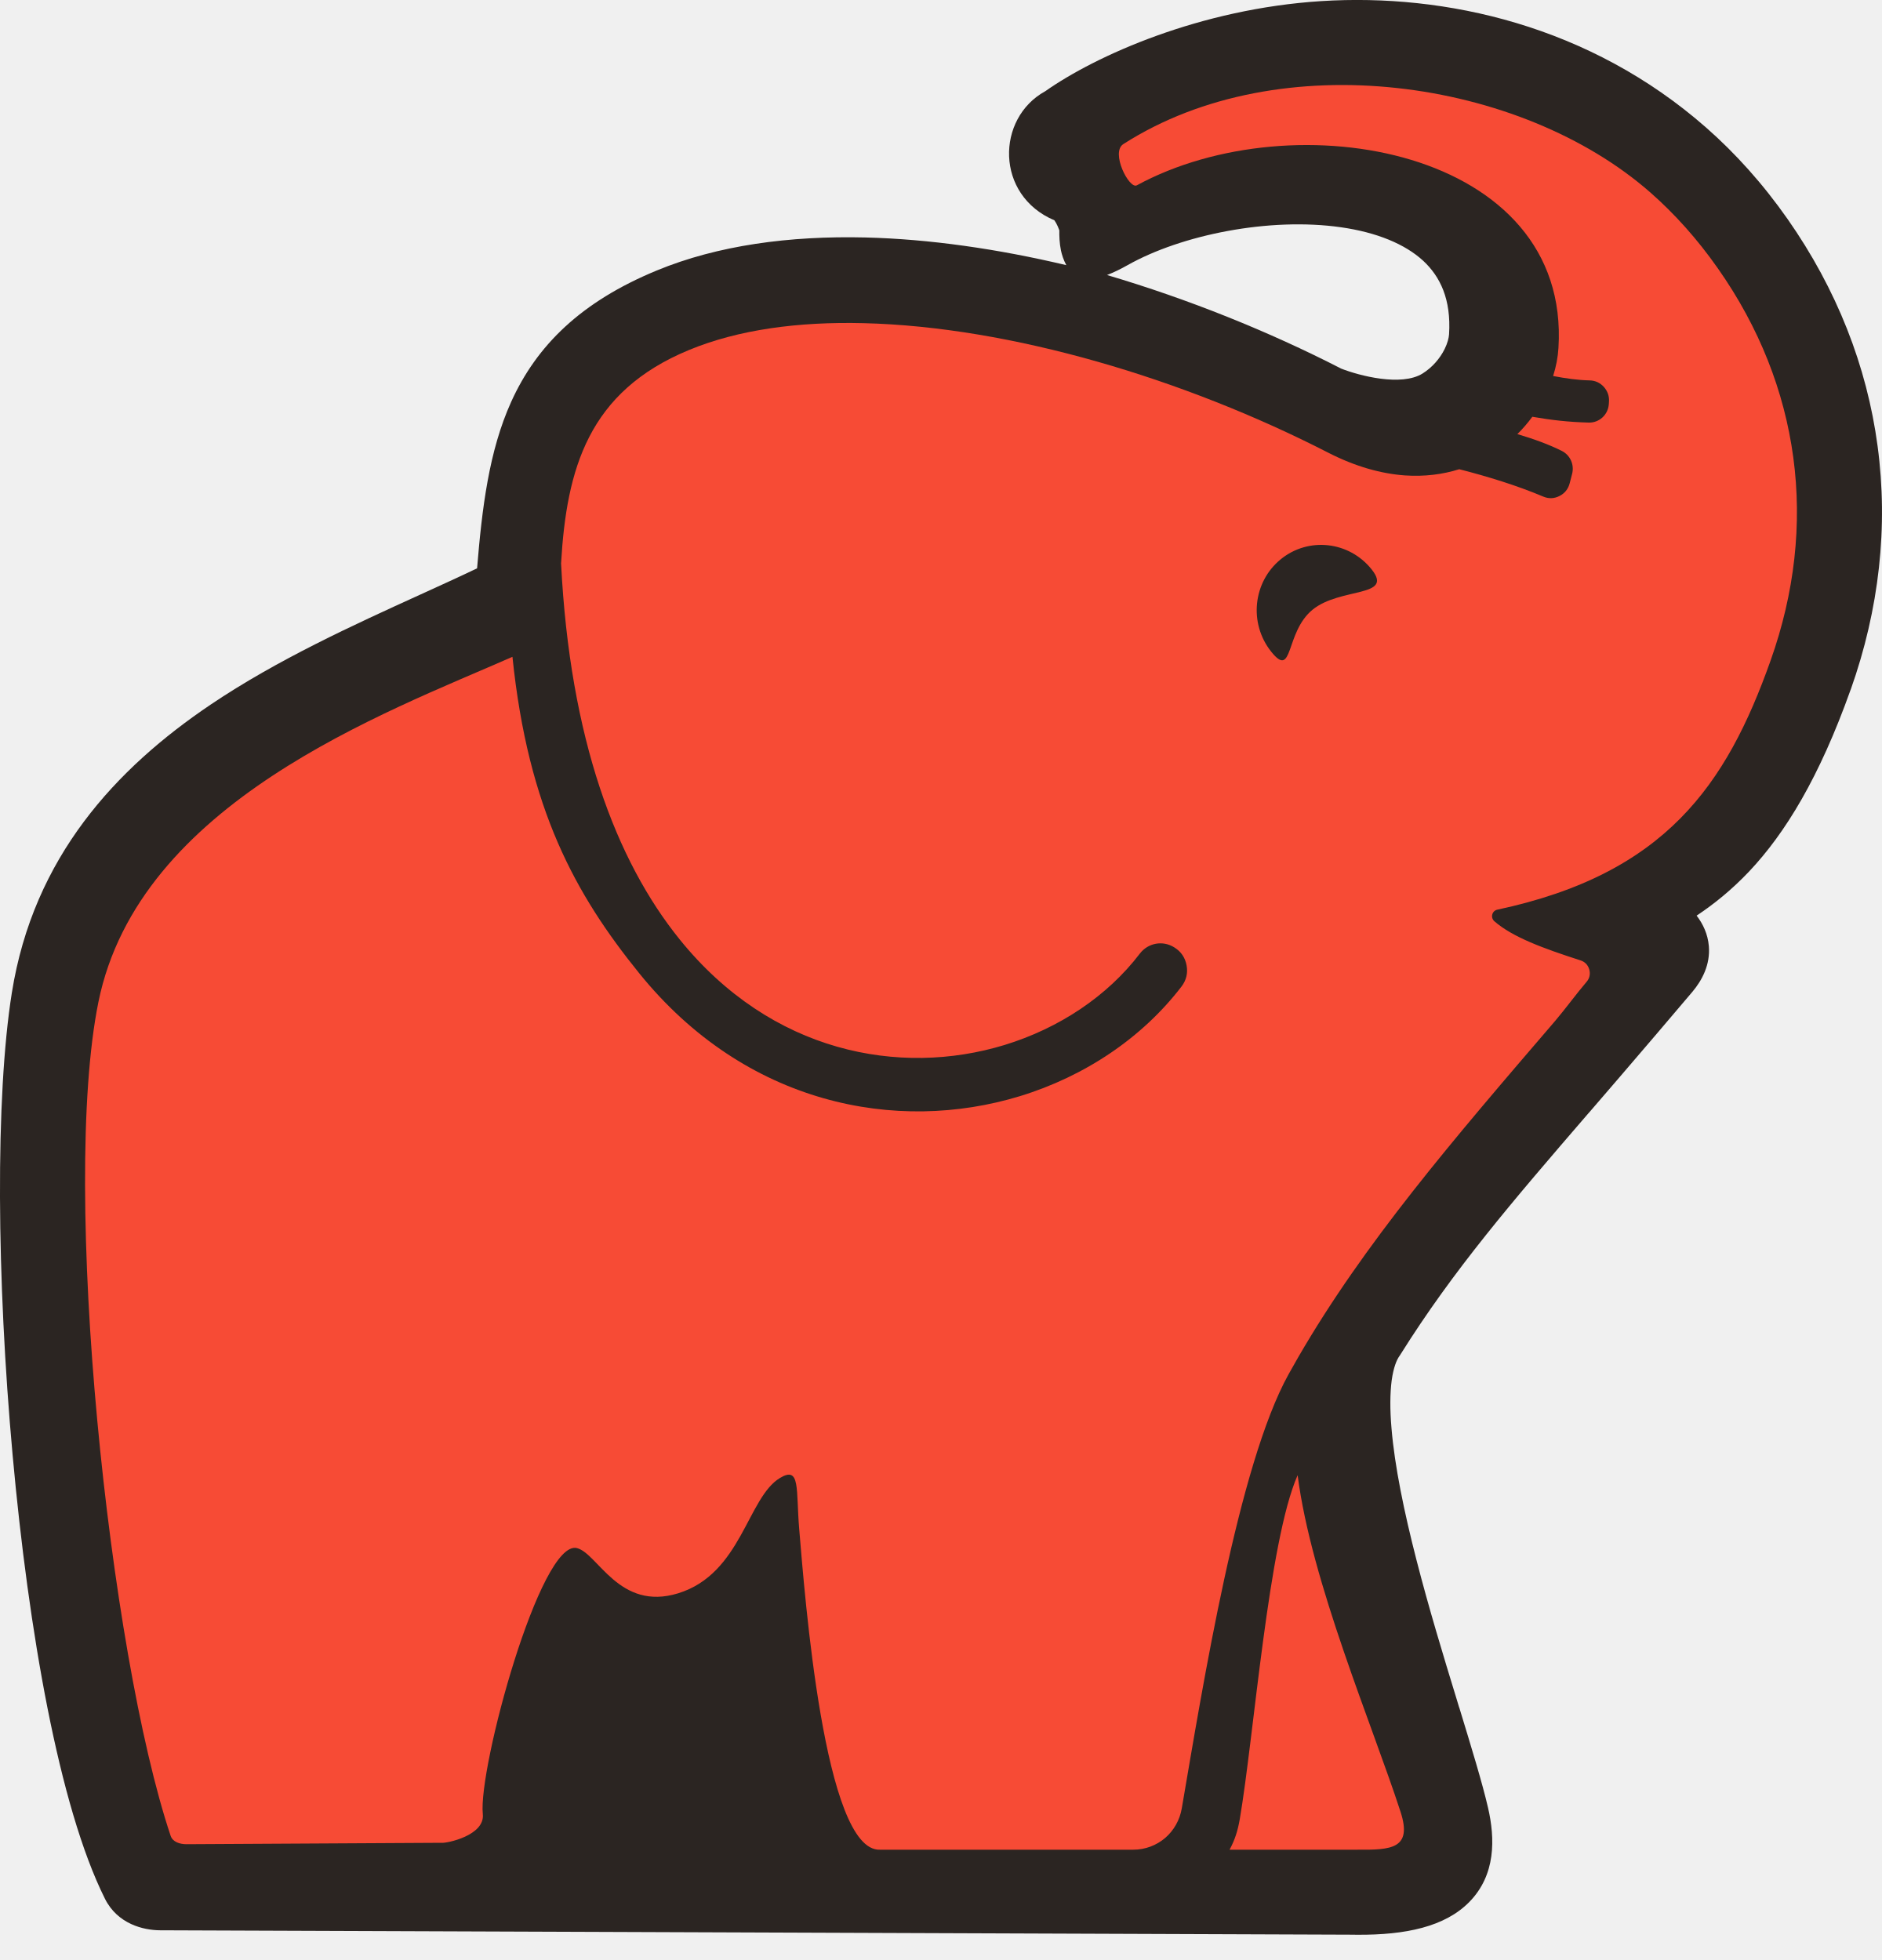
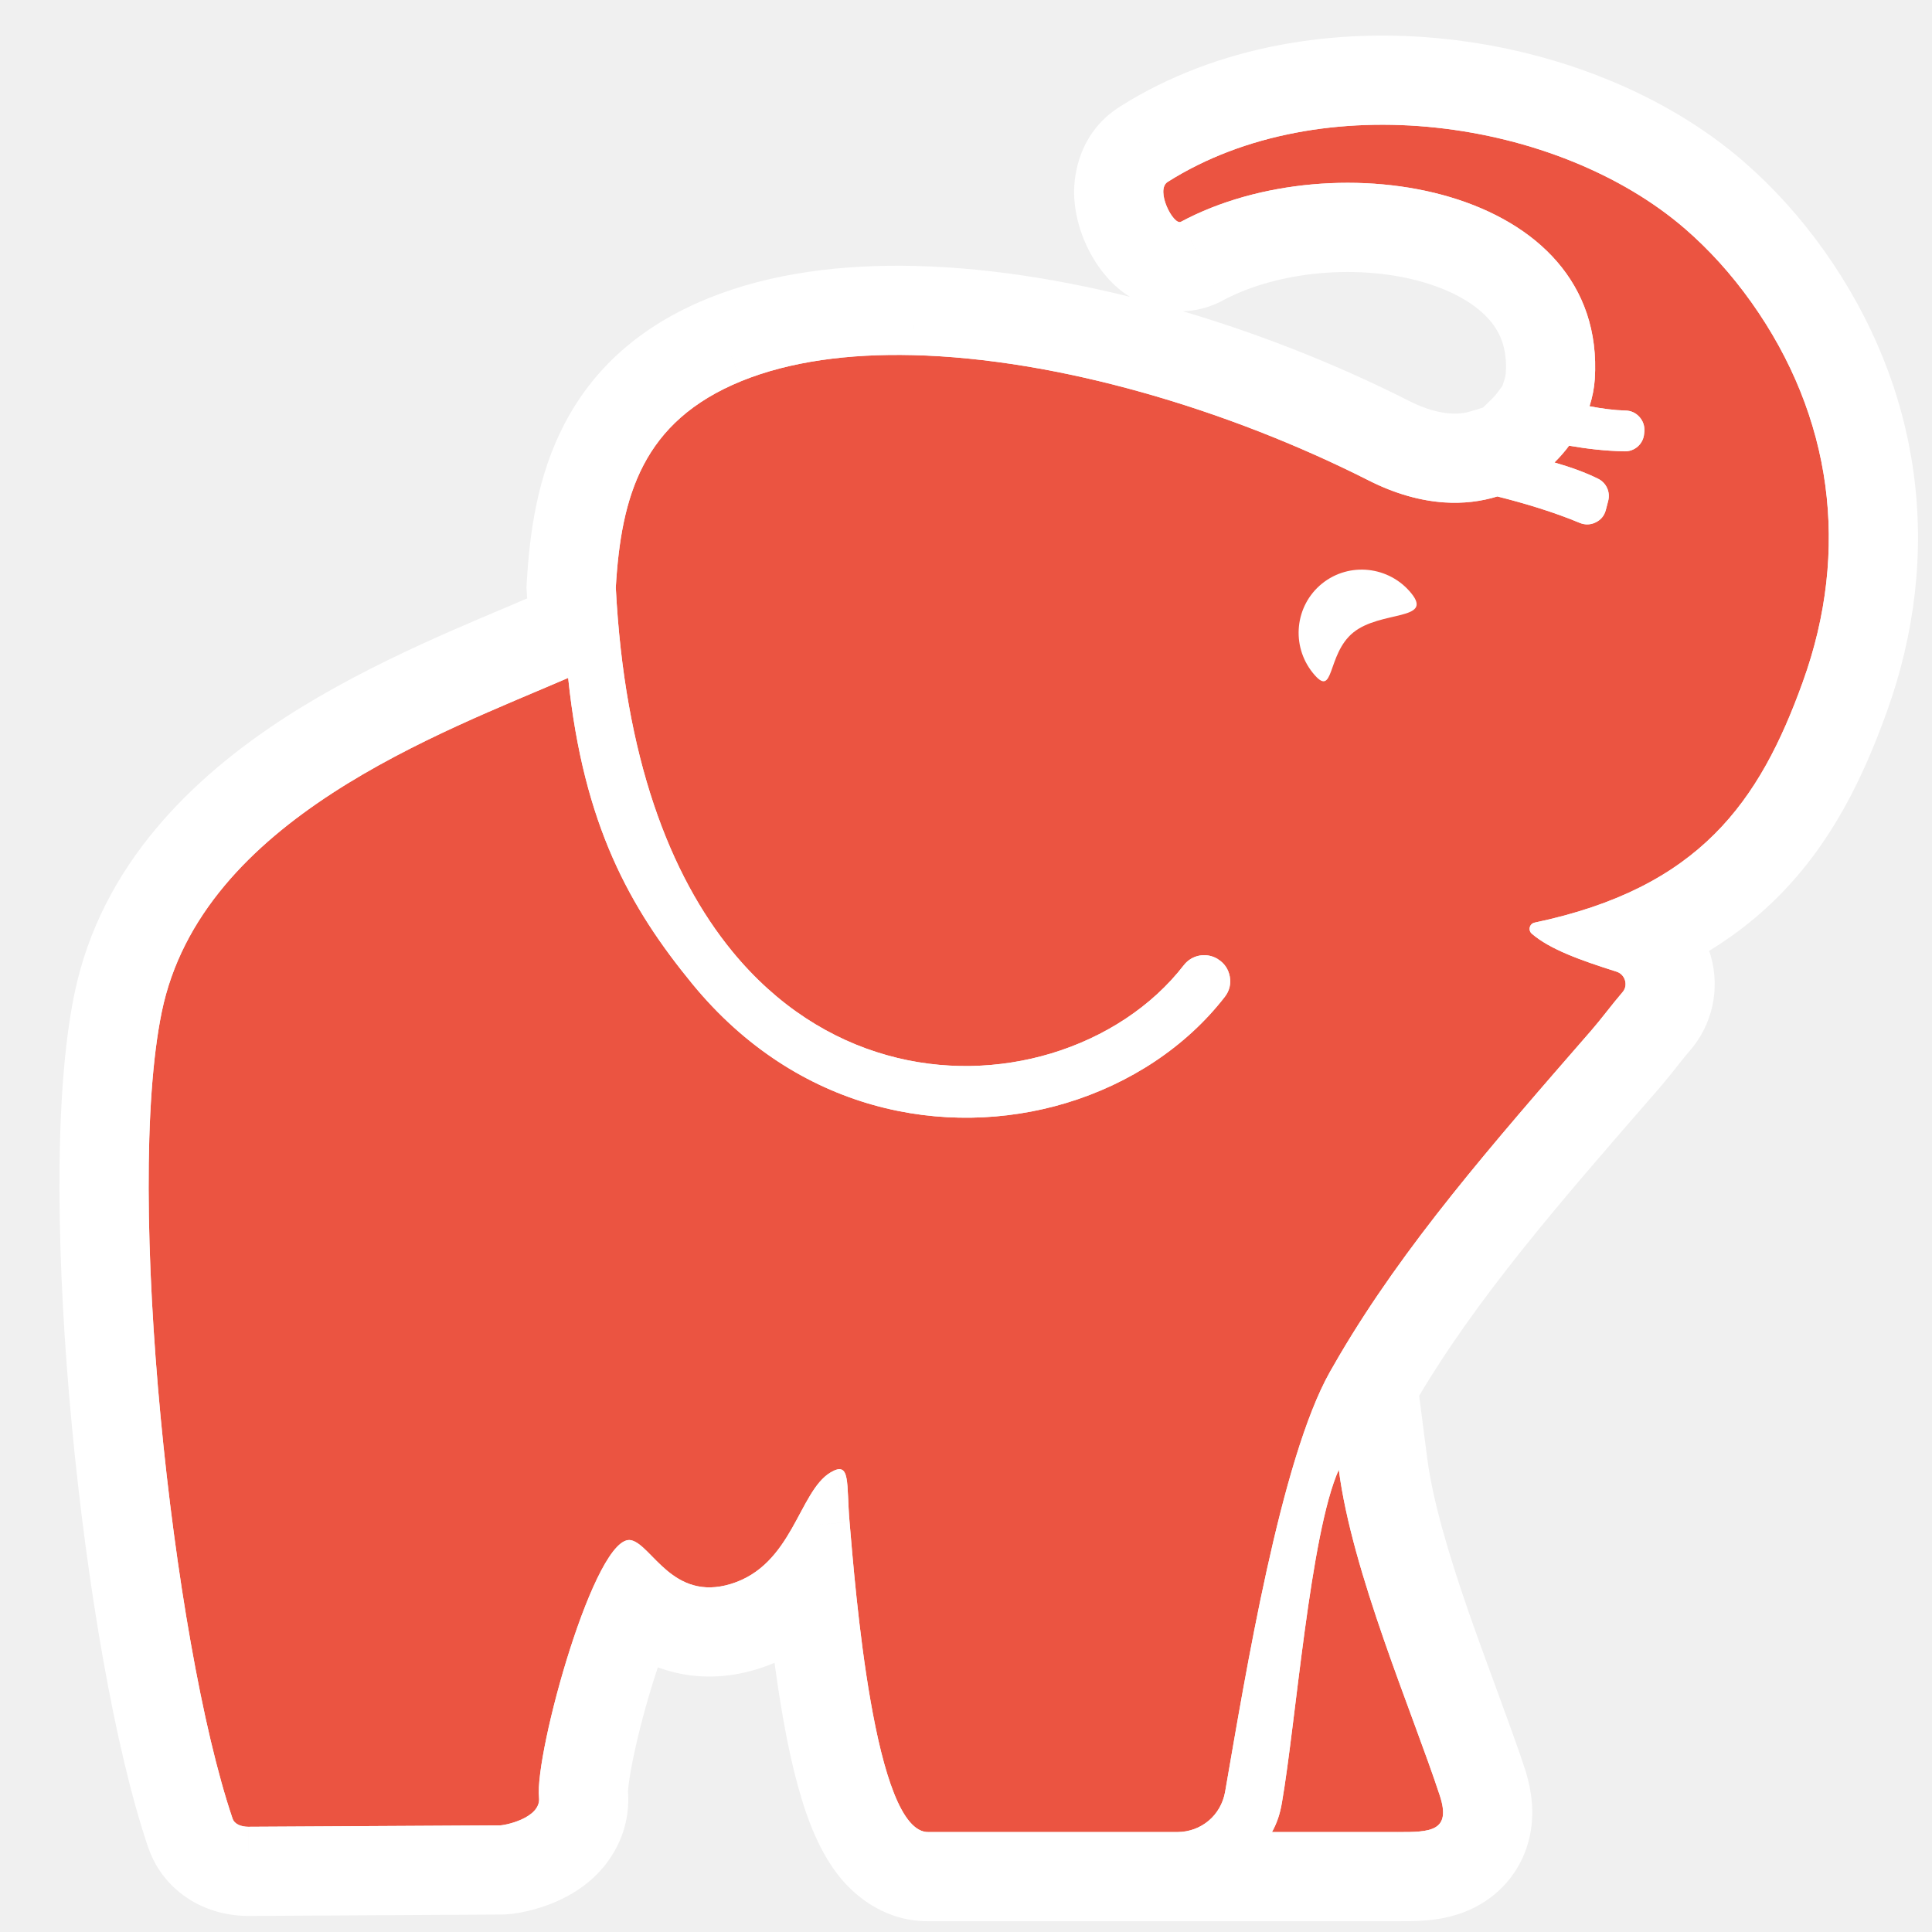
- <svg xmlns="http://www.w3.org/2000/svg" width="24" height="25" viewBox="0 0 24 25" fill="none">
-   <path fill-rule="evenodd" clip-rule="evenodd" d="M17.854 17.285L17.847 17.295C17.81 17.346 17.77 17.443 17.747 17.609C17.726 17.773 17.724 17.977 17.745 18.218C17.785 18.701 17.906 19.285 18.063 19.896C18.219 20.504 18.407 21.123 18.577 21.677L18.608 21.78L18.609 21.78C18.763 22.285 18.903 22.741 18.976 23.058C19.067 23.452 19.076 23.914 18.738 24.259C18.426 24.578 17.921 24.681 17.314 24.678L17.212 24.677H17.212L2.041 24.621C1.829 24.62 1.5 24.541 1.339 24.22C1.041 23.624 0.799 22.761 0.606 21.788C0.412 20.808 0.263 19.688 0.161 18.561C-0.043 16.316 -0.061 13.994 0.151 12.663C0.427 10.931 1.479 9.801 2.688 8.986C3.539 8.413 4.512 7.97 5.362 7.583C5.616 7.467 5.859 7.357 6.084 7.249C6.147 6.481 6.235 5.754 6.518 5.127C6.844 4.405 7.41 3.849 8.373 3.451C9.154 3.128 10.071 3.006 11.035 3.029C11.854 3.049 12.724 3.175 13.598 3.382C13.561 3.314 13.541 3.247 13.53 3.196C13.51 3.101 13.508 3.006 13.509 2.939C13.508 2.936 13.506 2.931 13.504 2.925C13.496 2.903 13.484 2.874 13.468 2.845C13.46 2.831 13.452 2.82 13.446 2.81C12.689 2.49 12.702 1.508 13.329 1.164C13.975 0.709 15.303 0.112 16.851 0.014C18.431 -0.086 20.273 0.324 21.758 1.628C22.131 1.956 22.48 2.343 22.796 2.794C23.422 3.688 23.808 4.67 23.944 5.691C24.081 6.715 23.966 7.767 23.601 8.796L23.6 8.797C23.201 9.917 22.767 10.626 22.307 11.114C22.081 11.353 21.855 11.533 21.636 11.679C21.716 11.783 21.779 11.913 21.792 12.069C21.811 12.303 21.708 12.501 21.581 12.652L21.58 12.653C21.272 13.018 20.956 13.386 20.652 13.741C20.517 13.897 20.387 14.048 20.261 14.195L20.256 14.2L20.256 14.2C19.283 15.329 18.538 16.194 17.86 17.275L17.854 17.285ZM17.104 4.702C16.177 4.226 15.155 3.815 14.117 3.508C14.203 3.475 14.291 3.432 14.381 3.381C15.067 2.995 16.187 2.768 17.102 2.899C17.556 2.964 17.916 3.112 18.149 3.326C18.366 3.528 18.507 3.817 18.479 4.264L18.479 4.264C18.476 4.31 18.46 4.376 18.422 4.453L18.422 4.453C18.363 4.572 18.266 4.686 18.14 4.765C17.869 4.932 17.337 4.793 17.104 4.702Z" fill="#2B2522" />
-   <path fill-rule="evenodd" clip-rule="evenodd" d="M2.378 23.523L5.638 23.505C5.692 23.512 6.186 23.414 6.157 23.139C6.096 22.555 6.892 19.631 7.357 19.746C7.624 19.812 7.895 20.554 8.647 20.323C9.455 20.075 9.53 19.103 9.946 18.852C10.211 18.692 10.149 18.999 10.192 19.506C10.262 20.334 10.509 23.62 11.221 23.593H14.453C14.606 23.593 14.748 23.537 14.858 23.444C14.967 23.35 15.045 23.218 15.071 23.063C15.339 21.5 15.791 18.684 16.433 17.528L16.554 17.314C17.398 15.857 18.514 14.557 19.831 13.023C19.95 12.884 20.109 12.668 20.233 12.523C20.271 12.479 20.283 12.423 20.267 12.366C20.251 12.309 20.212 12.268 20.156 12.25C19.681 12.097 19.29 11.954 19.057 11.751C19.032 11.729 19.022 11.697 19.03 11.665C19.038 11.633 19.062 11.61 19.094 11.603C21.237 11.146 22.015 10.013 22.578 8.429C22.887 7.561 22.983 6.683 22.869 5.836C22.756 4.994 22.436 4.177 21.909 3.426C21.643 3.046 21.354 2.726 21.047 2.456C19.396 1.006 16.323 0.557 14.325 1.838C14.159 1.945 14.4 2.416 14.497 2.364C16.505 1.272 20.033 1.9 19.874 4.438C19.867 4.556 19.844 4.676 19.806 4.796C19.967 4.827 20.124 4.849 20.272 4.852C20.344 4.854 20.405 4.882 20.454 4.936C20.502 4.991 20.524 5.055 20.518 5.128L20.516 5.157C20.506 5.291 20.394 5.393 20.262 5.39C20.005 5.384 19.775 5.357 19.541 5.316C19.484 5.393 19.42 5.468 19.35 5.537C19.56 5.599 19.754 5.67 19.916 5.751C20.024 5.805 20.079 5.927 20.048 6.045C20.038 6.086 20.027 6.125 20.017 6.165C19.998 6.238 19.953 6.294 19.886 6.327C19.819 6.361 19.749 6.363 19.68 6.334C19.346 6.193 18.973 6.078 18.609 5.985C18.399 6.051 18.167 6.081 17.915 6.064C17.615 6.042 17.288 5.953 16.94 5.775C15.105 4.833 12.891 4.168 11.014 4.122C10.178 4.101 9.413 4.205 8.787 4.464C7.501 4.995 7.225 5.98 7.155 7.186C7.268 9.424 7.855 10.977 8.668 11.983C9.252 12.706 9.954 13.145 10.676 13.351C11.398 13.557 12.142 13.533 12.81 13.329C13.508 13.115 14.121 12.707 14.536 12.163C14.641 12.026 14.829 11.992 14.975 12.084L14.978 12.086C15.062 12.138 15.114 12.216 15.132 12.314C15.15 12.412 15.128 12.503 15.068 12.582C14.566 13.238 13.835 13.728 13.005 13.982C12.221 14.221 11.347 14.25 10.498 14.007C9.651 13.765 8.829 13.253 8.15 12.412C7.341 11.411 6.735 10.324 6.535 8.378C4.897 9.098 1.772 10.235 1.255 12.781C0.772 15.164 1.391 21.074 2.176 23.416C2.203 23.496 2.295 23.523 2.378 23.523ZM16.332 7.134C15.978 7.423 15.923 7.95 16.21 8.311C16.497 8.671 16.384 8.067 16.738 7.777C17.092 7.488 17.779 7.624 17.492 7.263C17.205 6.903 16.686 6.845 16.332 7.134ZM15.68 23.593H17.312C17.737 23.596 18.015 23.585 17.86 23.109C17.499 21.998 16.721 20.175 16.548 18.816C16.176 19.658 15.991 22.147 15.81 23.204C15.784 23.353 15.748 23.467 15.68 23.593Z" fill="#F74B35" />
+ <svg xmlns="http://www.w3.org/2000/svg" width="26" height="26" viewBox="0 0 26 26" fill="none">
+   <mask id="path-1-outside-1_2831_20220" maskUnits="userSpaceOnUse" x="0" y="-0.321" width="26" height="27" fill="black">
+     <rect fill="white" y="-0.321" width="26" height="27" />
+     <path fill-rule="evenodd" clip-rule="evenodd" d="M3.339 24.584L6.717 24.565C6.772 24.572 7.284 24.472 7.254 24.191C7.191 23.596 8.015 20.611 8.496 20.728C8.774 20.795 9.054 21.553 9.833 21.317C10.67 21.063 10.747 20.072 11.178 19.815C11.453 19.652 11.388 19.965 11.433 20.483C11.506 21.328 11.761 24.683 12.499 24.655H15.846C16.006 24.654 16.152 24.598 16.266 24.502C16.379 24.407 16.459 24.271 16.487 24.114C16.764 22.518 17.233 19.644 17.897 18.463L18.022 18.246C18.897 16.758 20.053 15.431 21.417 13.865C21.541 13.723 21.705 13.503 21.833 13.355C21.873 13.31 21.885 13.253 21.869 13.195C21.852 13.137 21.811 13.094 21.754 13.076C21.261 12.92 20.856 12.774 20.615 12.566C20.59 12.544 20.579 12.512 20.587 12.479C20.596 12.446 20.62 12.423 20.653 12.416C22.873 11.949 23.68 10.792 24.262 9.175C24.582 8.289 24.681 7.394 24.564 6.529C24.447 5.669 24.115 4.836 23.57 4.069C23.294 3.681 22.994 3.354 22.677 3.079C20.967 1.599 17.783 1.14 15.714 2.448C15.542 2.557 15.792 3.038 15.892 2.985C17.972 1.87 21.627 2.511 21.462 5.102C21.454 5.222 21.43 5.345 21.391 5.467C21.558 5.499 21.721 5.521 21.874 5.525C21.948 5.526 22.012 5.555 22.062 5.61C22.112 5.666 22.134 5.732 22.129 5.806L22.126 5.836C22.116 5.973 22 6.077 21.863 6.074C21.597 6.068 21.359 6.04 21.116 5.998C21.058 6.077 20.991 6.153 20.919 6.224C21.136 6.286 21.337 6.359 21.505 6.442C21.617 6.497 21.674 6.621 21.642 6.742C21.631 6.784 21.62 6.824 21.61 6.865C21.59 6.94 21.544 6.996 21.474 7.03C21.405 7.064 21.332 7.066 21.26 7.037C20.915 6.893 20.529 6.776 20.151 6.681C19.934 6.748 19.693 6.779 19.432 6.761C19.121 6.739 18.782 6.649 18.422 6.467C16.522 5.505 14.229 4.826 12.285 4.779C11.419 4.758 10.627 4.864 9.978 5.128C8.646 5.671 8.359 6.676 8.287 7.907C8.404 10.191 9.013 11.777 9.855 12.804C10.46 13.542 11.187 13.99 11.935 14.2C12.682 14.411 13.452 14.385 14.145 14.177C14.868 13.959 15.503 13.543 15.932 12.988C16.041 12.848 16.236 12.813 16.388 12.906L16.39 12.908C16.477 12.962 16.531 13.041 16.55 13.142C16.568 13.242 16.545 13.335 16.483 13.415C15.964 14.085 15.206 14.585 14.347 14.844C13.535 15.088 12.63 15.117 11.751 14.87C10.872 14.623 10.022 14.1 9.318 13.242C8.48 12.22 7.853 11.11 7.646 9.123C5.949 9.859 2.712 11.019 2.177 13.618C1.676 16.051 2.317 22.083 3.13 24.474C3.158 24.555 3.254 24.583 3.339 24.584ZM17.118 24.655H18.808C19.248 24.657 19.536 24.647 19.375 24.16C19.002 23.027 18.196 21.166 18.017 19.778C17.631 20.638 17.439 23.179 17.252 24.257C17.226 24.41 17.188 24.526 17.118 24.655Z" />
+     <path d="M17.667 9.055C17.37 8.686 17.426 8.149 17.792 7.853C18.159 7.558 18.697 7.618 18.994 7.986C19.291 8.354 18.58 8.215 18.213 8.511C17.847 8.806 17.964 9.423 17.667 9.055Z" />
+   </mask>
+   <path fill-rule="evenodd" clip-rule="evenodd" d="M3.339 24.584L6.717 24.565C6.772 24.572 7.284 24.472 7.254 24.191C7.191 23.596 8.015 20.611 8.496 20.728C8.774 20.795 9.054 21.553 9.833 21.317C10.67 21.063 10.747 20.072 11.178 19.815C11.453 19.652 11.388 19.965 11.433 20.483C11.506 21.328 11.761 24.683 12.499 24.655H15.846C16.006 24.654 16.152 24.598 16.266 24.502C16.379 24.407 16.459 24.271 16.487 24.114C16.764 22.518 17.233 19.644 17.897 18.463L18.022 18.246C18.897 16.758 20.053 15.431 21.417 13.865C21.541 13.723 21.705 13.503 21.833 13.355C21.873 13.31 21.885 13.253 21.869 13.195C21.852 13.137 21.811 13.094 21.754 13.076C21.261 12.92 20.856 12.774 20.615 12.566C20.59 12.544 20.579 12.512 20.587 12.479C20.596 12.446 20.62 12.423 20.653 12.416C22.873 11.949 23.68 10.792 24.262 9.175C24.582 8.289 24.681 7.394 24.564 6.529C24.447 5.669 24.115 4.836 23.57 4.069C23.294 3.681 22.994 3.354 22.677 3.079C20.967 1.599 17.783 1.14 15.714 2.448C15.542 2.557 15.792 3.038 15.892 2.985C17.972 1.87 21.627 2.511 21.462 5.102C21.454 5.222 21.43 5.345 21.391 5.467C21.558 5.499 21.721 5.521 21.874 5.525C21.948 5.526 22.012 5.555 22.062 5.61C22.112 5.666 22.134 5.732 22.129 5.806L22.126 5.836C22.116 5.973 22 6.077 21.863 6.074C21.597 6.068 21.359 6.04 21.116 5.998C21.058 6.077 20.991 6.153 20.919 6.224C21.136 6.286 21.337 6.359 21.505 6.442C21.617 6.497 21.674 6.621 21.642 6.742C21.631 6.784 21.62 6.824 21.61 6.865C21.59 6.94 21.544 6.996 21.474 7.03C21.405 7.064 21.332 7.066 21.26 7.037C20.915 6.893 20.529 6.776 20.151 6.681C19.934 6.748 19.693 6.779 19.432 6.761C19.121 6.739 18.782 6.649 18.422 6.467C16.522 5.505 14.229 4.826 12.285 4.779C11.419 4.758 10.627 4.864 9.978 5.128C8.646 5.671 8.359 6.676 8.287 7.907C8.404 10.191 9.013 11.777 9.855 12.804C10.46 13.542 11.187 13.99 11.935 14.2C12.682 14.411 13.452 14.385 14.145 14.177C14.868 13.959 15.503 13.543 15.932 12.988C16.041 12.848 16.236 12.813 16.388 12.906L16.39 12.908C16.477 12.962 16.531 13.041 16.55 13.142C16.568 13.242 16.545 13.335 16.483 13.415C15.964 14.085 15.206 14.585 14.347 14.844C13.535 15.088 12.63 15.117 11.751 14.87C10.872 14.623 10.022 14.1 9.318 13.242C8.48 12.22 7.853 11.11 7.646 9.123C5.949 9.859 2.712 11.019 2.177 13.618C1.676 16.051 2.317 22.083 3.13 24.474C3.158 24.555 3.254 24.583 3.339 24.584ZM17.118 24.655H18.808C19.248 24.657 19.536 24.647 19.375 24.16C19.002 23.027 18.196 21.166 18.017 19.778C17.631 20.638 17.439 23.179 17.252 24.257C17.226 24.41 17.188 24.526 17.118 24.655Z" fill="#EB5441" />
+   <path d="M17.667 9.055C17.37 8.686 17.426 8.149 17.792 7.853C18.159 7.558 18.697 7.618 18.994 7.986C19.291 8.354 18.58 8.215 18.213 8.511C17.847 8.806 17.964 9.423 17.667 9.055Z" fill="white" />
+   <path d="M3.339 24.584L3.327 25.784L3.336 25.784L3.346 25.784L3.339 24.584ZM6.717 24.565L6.865 23.374L6.788 23.365L6.71 23.365L6.717 24.565ZM7.254 24.191L6.061 24.318L6.061 24.318L7.254 24.191ZM8.496 20.728L8.78 19.562L8.78 19.562L8.496 20.728ZM9.833 21.317L10.181 22.465L10.181 22.465L9.833 21.317ZM11.178 19.815L11.791 20.847L11.792 20.847L11.178 19.815ZM11.433 20.483L12.629 20.38L12.629 20.379L11.433 20.483ZM12.499 24.655V23.455H12.476L12.453 23.456L12.499 24.655ZM15.846 24.655V25.855L15.85 25.855L15.846 24.655ZM16.266 24.502L17.038 25.421L17.039 25.42L16.266 24.502ZM16.487 24.114L15.304 23.908L15.304 23.909L16.487 24.114ZM17.897 18.463L16.857 17.865L16.852 17.875L17.897 18.463ZM18.022 18.246L16.988 17.638L16.982 17.648L18.022 18.246ZM21.417 13.865L22.322 14.653L22.322 14.653L21.417 13.865ZM21.833 13.355L20.93 12.565L20.927 12.568L21.833 13.355ZM21.869 13.195L23.024 12.868L23.023 12.865L21.869 13.195ZM21.754 13.076L22.119 11.933L22.116 11.932L21.754 13.076ZM20.615 12.566L21.398 11.657L21.389 11.649L20.615 12.566ZM20.587 12.479L19.425 12.18L19.422 12.191L20.587 12.479ZM20.653 12.416L20.406 11.241L20.399 11.243L20.653 12.416ZM24.262 9.175L25.391 9.582L25.391 9.582L24.262 9.175ZM24.564 6.529L23.375 6.691L23.375 6.691L24.564 6.529ZM23.57 4.069L24.548 3.373L24.548 3.373L23.57 4.069ZM22.677 3.079L23.462 2.172L23.462 2.171L22.677 3.079ZM15.714 2.448L16.355 3.463L16.355 3.463L15.714 2.448ZM15.892 2.985L16.458 4.043L16.459 4.042L15.892 2.985ZM21.462 5.102L22.659 5.179L22.659 5.178L21.462 5.102ZM21.391 5.467L20.248 5.102L19.834 6.397L21.17 6.647L21.391 5.467ZM21.874 5.525L21.848 6.724L21.85 6.724L21.874 5.525ZM22.062 5.61L22.951 4.805L22.951 4.804L22.062 5.61ZM22.129 5.806L23.325 5.905L23.325 5.897L22.129 5.806ZM22.126 5.836L20.93 5.736L20.93 5.742L22.126 5.836ZM21.863 6.074L21.892 4.874L21.89 4.874L21.863 6.074ZM21.116 5.998L21.323 4.816L20.593 4.688L20.152 5.283L21.116 5.998ZM20.919 6.224L20.079 5.367L18.606 6.809L20.588 7.378L20.919 6.224ZM21.505 6.442L20.975 7.519L20.975 7.519L21.505 6.442ZM21.642 6.742L20.482 6.434L20.481 6.437L21.642 6.742ZM21.61 6.865L20.451 6.554L20.45 6.557L21.61 6.865ZM21.474 7.03L20.944 5.954L20.943 5.954L21.474 7.03ZM21.26 7.037L20.799 8.145L20.8 8.145L21.26 7.037ZM20.151 6.681L20.443 5.517L20.118 5.436L19.798 5.534L20.151 6.681ZM19.432 6.761L19.349 7.958L19.35 7.958L19.432 6.761ZM18.422 6.467L17.881 7.537L17.881 7.538L18.422 6.467ZM12.285 4.779L12.314 3.579L12.313 3.579L12.285 4.779ZM9.978 5.128L10.43 6.24L10.431 6.24L9.978 5.128ZM8.287 7.907L7.089 7.836L7.085 7.902L7.089 7.968L8.287 7.907ZM9.855 12.804L8.927 13.565L8.927 13.565L9.855 12.804ZM11.935 14.2L11.61 15.355L11.61 15.355L11.935 14.2ZM14.145 14.177L14.49 15.326L14.491 15.326L14.145 14.177ZM15.932 12.988L14.984 12.252L14.984 12.253L15.932 12.988ZM16.388 12.906L15.755 13.926L15.762 13.931L15.769 13.935L16.388 12.906ZM16.39 12.908L17.024 11.889L17.017 11.884L17.009 11.88L16.39 12.908ZM16.55 13.142L15.369 13.357L15.37 13.359L16.55 13.142ZM16.483 13.415L17.432 14.15L17.433 14.149L16.483 13.415ZM14.347 14.844L14.001 13.694L14.001 13.695L14.347 14.844ZM11.751 14.87L12.076 13.715L12.076 13.715L11.751 14.87ZM9.318 13.242L10.246 12.481L10.246 12.481L9.318 13.242ZM7.646 9.123L8.839 8.999L8.669 7.372L7.168 8.022L7.646 9.123ZM2.177 13.618L3.352 13.861L3.352 13.86L2.177 13.618ZM3.13 24.474L4.267 24.089L4.266 24.088L3.13 24.474ZM17.118 24.655L16.066 24.077L15.089 25.855H17.118V24.655ZM18.808 24.655L18.816 23.455H18.808V24.655ZM19.375 24.16L18.236 24.536L18.236 24.536L19.375 24.16ZM18.017 19.778L19.207 19.625L18.663 15.406L16.922 19.287L18.017 19.778ZM17.252 24.257L16.07 24.052L16.069 24.053L17.252 24.257ZM17.792 7.853L17.04 6.918L17.04 6.919L17.792 7.853ZM17.667 9.055L18.601 8.302L18.601 8.301L17.667 9.055ZM18.213 8.511L17.461 7.576L17.461 7.576L18.213 8.511ZM18.994 7.986L19.928 7.232L19.928 7.232L18.994 7.986ZM3.346 25.784L6.723 25.765L6.71 23.365L3.333 23.384L3.346 25.784ZM6.568 25.756C6.749 25.779 6.906 25.753 6.919 25.752C6.98 25.743 7.041 25.732 7.099 25.718C7.212 25.692 7.359 25.649 7.512 25.579C7.653 25.515 7.879 25.395 8.076 25.178C8.297 24.937 8.499 24.551 8.447 24.064L6.061 24.318C6.024 23.971 6.174 23.703 6.305 23.559C6.413 23.441 6.512 23.397 6.523 23.393C6.545 23.383 6.555 23.381 6.557 23.38C6.56 23.38 6.572 23.377 6.595 23.374C6.605 23.372 6.628 23.369 6.658 23.367C6.671 23.367 6.756 23.361 6.865 23.374L6.568 25.756ZM8.447 24.064C8.455 24.134 8.445 24.136 8.46 24.016C8.472 23.92 8.495 23.788 8.528 23.628C8.595 23.309 8.696 22.924 8.814 22.558C8.934 22.182 9.055 21.878 9.151 21.696C9.204 21.596 9.214 21.601 9.169 21.648C9.145 21.673 9.064 21.754 8.921 21.823C8.764 21.898 8.51 21.966 8.213 21.894L8.78 19.562C8.054 19.385 7.564 19.855 7.435 19.989C7.253 20.179 7.12 20.403 7.029 20.575C6.837 20.939 6.666 21.396 6.528 21.826C6.387 22.266 6.264 22.732 6.179 23.136C6.137 23.337 6.102 23.536 6.079 23.716C6.059 23.873 6.037 24.099 6.061 24.318L8.447 24.064ZM8.213 21.894C8.028 21.849 7.913 21.766 7.883 21.743C7.85 21.718 7.839 21.704 7.868 21.733C7.889 21.755 8.054 21.93 8.208 22.058C8.388 22.207 8.654 22.39 9.013 22.49C9.387 22.594 9.783 22.586 10.181 22.465L9.485 20.169C9.483 20.169 9.503 20.163 9.538 20.162C9.575 20.162 9.615 20.166 9.656 20.178C9.735 20.2 9.768 20.233 9.745 20.214C9.697 20.174 9.691 20.161 9.558 20.029C9.509 19.982 9.425 19.899 9.32 19.821C9.219 19.745 9.034 19.624 8.78 19.562L8.213 21.894ZM10.181 22.465C11.056 22.2 11.483 21.542 11.7 21.162C11.754 21.067 11.805 20.971 11.841 20.904C11.882 20.828 11.907 20.782 11.929 20.746C11.986 20.653 11.946 20.755 11.791 20.847L10.565 18.784C10.195 19.004 9.984 19.326 9.879 19.498C9.819 19.596 9.766 19.694 9.726 19.769C9.682 19.852 9.65 19.912 9.615 19.973C9.547 20.093 9.507 20.143 9.484 20.166C9.475 20.175 9.473 20.175 9.477 20.172C9.482 20.169 9.486 20.168 9.485 20.169L10.181 22.465ZM11.792 20.847C11.774 20.857 11.688 20.908 11.553 20.941C11.408 20.977 11.143 21.007 10.848 20.878C10.548 20.747 10.386 20.527 10.309 20.383C10.239 20.253 10.218 20.146 10.214 20.122C10.206 20.081 10.209 20.07 10.214 20.192C10.218 20.28 10.224 20.427 10.238 20.587L12.629 20.379C12.62 20.28 12.617 20.194 12.612 20.083C12.608 20.005 12.602 19.83 12.57 19.666C12.557 19.601 12.454 18.96 11.807 18.678C11.479 18.535 11.174 18.563 10.98 18.611C10.795 18.656 10.651 18.733 10.565 18.784L11.792 20.847ZM10.238 20.587C10.273 20.993 10.359 22.1 10.535 23.104C10.621 23.596 10.741 24.136 10.916 24.577C11.002 24.791 11.131 25.063 11.333 25.299C11.537 25.537 11.943 25.877 12.544 25.854L12.453 23.456C12.871 23.44 13.107 23.681 13.156 23.738C13.202 23.792 13.19 23.799 13.146 23.69C13.064 23.483 12.977 23.138 12.899 22.689C12.745 21.81 12.666 20.818 12.629 20.38L10.238 20.587ZM12.499 25.855H15.846V23.455H12.499V25.855ZM15.85 25.855C16.295 25.854 16.712 25.694 17.038 25.421L15.494 23.584C15.591 23.501 15.716 23.455 15.843 23.455L15.85 25.855ZM17.039 25.42C17.367 25.144 17.593 24.757 17.669 24.319L15.304 23.909C15.325 23.786 15.391 23.67 15.493 23.584L17.039 25.42ZM17.669 24.32C17.81 23.51 17.991 22.424 18.219 21.391C18.456 20.314 18.71 19.466 18.943 19.052L16.852 17.875C16.42 18.641 16.107 19.821 15.875 20.875C15.633 21.973 15.441 23.123 15.304 23.908L17.669 24.32ZM18.938 19.061L19.063 18.844L16.982 17.648L16.857 17.865L18.938 19.061ZM19.057 18.854C19.864 17.48 20.941 16.238 22.322 14.653L20.512 13.077C19.165 14.623 17.929 16.036 16.988 17.638L19.057 18.854ZM22.322 14.653C22.405 14.558 22.495 14.444 22.562 14.36C22.639 14.262 22.695 14.193 22.739 14.142L20.927 12.568C20.843 12.665 20.752 12.779 20.685 12.865C20.607 12.963 20.553 13.03 20.512 13.077L22.322 14.653ZM22.737 14.145C23.049 13.788 23.148 13.309 23.024 12.868L20.714 13.521C20.622 13.196 20.697 12.832 20.93 12.565L22.737 14.145ZM23.023 12.865C22.896 12.422 22.56 12.074 22.119 11.933L21.389 14.219C21.062 14.115 20.808 13.851 20.715 13.524L23.023 12.865ZM22.116 11.932C21.875 11.856 21.697 11.794 21.56 11.736C21.416 11.675 21.383 11.644 21.398 11.657L19.832 13.476C20.294 13.873 20.953 14.081 21.392 14.22L22.116 11.932ZM21.389 11.649C21.722 11.93 21.851 12.368 21.752 12.767L19.422 12.191C19.308 12.655 19.457 13.159 19.841 13.483L21.389 11.649ZM21.75 12.778C21.644 13.19 21.313 13.501 20.908 13.588L20.399 11.243C19.927 11.345 19.548 11.703 19.425 12.18L21.75 12.778ZM20.9 13.59C22.186 13.32 23.169 12.824 23.919 12.077C24.653 11.346 25.075 10.46 25.391 9.582L23.134 8.768C22.867 9.507 22.594 10.009 22.225 10.377C21.871 10.729 21.341 11.045 20.406 11.241L20.9 13.59ZM25.391 9.582C25.772 8.526 25.898 7.435 25.753 6.367L23.375 6.691C23.465 7.352 23.392 8.053 23.134 8.768L25.391 9.582ZM25.753 6.367C25.609 5.305 25.199 4.29 24.548 3.373L22.592 4.764C23.03 5.381 23.285 6.033 23.375 6.691L25.753 6.367ZM24.548 3.373C24.218 2.91 23.854 2.511 23.462 2.172L21.891 3.986C22.134 4.196 22.37 4.452 22.592 4.764L24.548 3.373ZM23.462 2.171C22.39 1.244 20.924 0.682 19.458 0.525C17.991 0.367 16.39 0.602 15.073 1.434L16.355 3.463C17.108 2.987 18.133 2.796 19.202 2.911C20.273 3.026 21.253 3.434 21.892 3.986L23.462 2.171ZM15.073 1.434C14.518 1.784 14.452 2.356 14.455 2.602C14.459 2.869 14.533 3.095 14.595 3.243C14.659 3.395 14.758 3.574 14.901 3.735C14.967 3.81 15.099 3.946 15.302 4.049C15.507 4.155 15.965 4.306 16.458 4.043L15.327 1.926C15.795 1.676 16.223 1.825 16.396 1.913C16.566 2 16.664 2.107 16.695 2.142C16.768 2.224 16.797 2.287 16.807 2.311C16.816 2.332 16.853 2.421 16.855 2.569C16.857 2.696 16.824 3.167 16.355 3.463L15.073 1.434ZM16.459 4.042C17.201 3.645 18.305 3.544 19.175 3.804C19.596 3.93 19.881 4.116 20.046 4.307C20.19 4.474 20.286 4.69 20.264 5.026L22.659 5.178C22.72 4.219 22.421 3.383 21.861 2.737C21.322 2.113 20.595 1.723 19.862 1.504C18.426 1.075 16.663 1.21 15.326 1.927L16.459 4.042ZM20.264 5.025C20.263 5.04 20.259 5.067 20.248 5.102L22.534 5.833C22.601 5.623 22.645 5.404 22.659 5.179L20.264 5.025ZM21.17 6.647C21.366 6.684 21.601 6.719 21.848 6.724L21.9 4.325C21.84 4.324 21.75 4.314 21.612 4.288L21.17 6.647ZM21.85 6.724C21.735 6.722 21.606 6.697 21.478 6.639C21.351 6.58 21.249 6.5 21.173 6.417L22.951 4.804C22.681 4.507 22.306 4.333 21.898 4.325L21.85 6.724ZM21.172 6.416C21.096 6.331 21.026 6.222 20.981 6.089C20.936 5.957 20.924 5.828 20.932 5.715L23.325 5.897C23.356 5.496 23.224 5.105 22.951 4.805L21.172 6.416ZM20.933 5.706L20.93 5.736L23.322 5.935L23.325 5.905L20.933 5.706ZM20.93 5.742C20.969 5.244 21.391 4.862 21.892 4.874L21.834 7.273C22.61 7.292 23.262 6.701 23.323 5.93L20.93 5.742ZM21.89 4.874C21.695 4.869 21.518 4.85 21.323 4.816L20.91 7.18C21.2 7.23 21.499 7.266 21.836 7.273L21.89 4.874ZM20.152 5.283C20.132 5.311 20.107 5.339 20.079 5.367L21.758 7.082C21.876 6.967 21.984 6.843 22.081 6.712L20.152 5.283ZM20.588 7.378C20.761 7.427 20.89 7.477 20.975 7.519L22.034 5.365C21.784 5.242 21.512 5.146 21.25 5.071L20.588 7.378ZM20.975 7.519C20.577 7.323 20.367 6.869 20.482 6.434L22.802 7.05C22.981 6.374 22.658 5.671 22.034 5.365L20.975 7.519ZM20.481 6.437C20.47 6.481 20.46 6.517 20.451 6.554L22.769 7.175C22.781 7.131 22.792 7.086 22.803 7.047L20.481 6.437ZM20.45 6.557C20.481 6.441 20.539 6.316 20.632 6.203C20.725 6.089 20.835 6.007 20.944 5.954L22.005 8.106C22.385 7.919 22.661 7.582 22.77 7.172L20.45 6.557ZM20.943 5.954C21.053 5.9 21.186 5.862 21.332 5.858C21.478 5.854 21.61 5.883 21.72 5.928L20.8 8.145C21.187 8.306 21.622 8.296 22.006 8.106L20.943 5.954ZM21.721 5.929C21.303 5.755 20.855 5.62 20.443 5.517L19.86 7.845C20.202 7.931 20.527 8.032 20.799 8.145L21.721 5.929ZM19.798 5.534C19.722 5.558 19.629 5.572 19.515 5.564L19.35 7.958C19.757 7.986 20.145 7.939 20.505 7.828L19.798 5.534ZM19.516 5.564C19.379 5.555 19.195 5.513 18.964 5.396L17.881 7.538C18.37 7.784 18.863 7.924 19.349 7.958L19.516 5.564ZM18.964 5.396C16.947 4.375 14.478 3.631 12.314 3.579L12.256 5.978C13.979 6.02 16.097 6.635 17.881 7.537L18.964 5.396ZM12.313 3.579C11.346 3.556 10.376 3.67 9.525 4.017L10.431 6.24C10.877 6.058 11.492 5.96 12.256 5.978L12.313 3.579ZM9.525 4.017C8.621 4.385 7.987 4.956 7.597 5.704C7.23 6.405 7.128 7.17 7.089 7.836L9.485 7.978C9.518 7.413 9.596 7.06 9.724 6.815C9.827 6.617 10.003 6.414 10.43 6.24L9.525 4.017ZM7.089 7.968C7.215 10.428 7.877 12.285 8.927 13.565L10.783 12.043C10.148 11.269 9.594 9.955 9.485 7.846L7.089 7.968ZM8.927 13.565C9.685 14.49 10.621 15.077 11.61 15.355L12.26 13.045C11.752 12.902 11.234 12.594 10.783 12.043L8.927 13.565ZM11.61 15.355C12.588 15.631 13.591 15.597 14.49 15.326L13.799 13.028C13.313 13.174 12.775 13.19 12.26 13.045L11.61 15.355ZM14.491 15.326C15.425 15.045 16.282 14.496 16.881 13.722L14.984 12.253C14.724 12.589 14.31 12.874 13.799 13.028L14.491 15.326ZM16.881 13.723C16.611 14.071 16.123 14.155 15.755 13.926L17.02 11.887C16.35 11.471 15.472 11.624 14.984 12.252L16.881 13.723ZM15.769 13.935L15.772 13.936L17.009 11.88L17.006 11.878L15.769 13.935ZM15.757 13.928C15.67 13.873 15.579 13.793 15.505 13.684C15.43 13.575 15.388 13.46 15.369 13.357L17.73 12.927C17.651 12.491 17.397 12.12 17.024 11.889L15.757 13.928ZM15.37 13.359C15.35 13.255 15.349 13.132 15.381 13.002C15.412 12.873 15.469 12.765 15.534 12.681L17.433 14.149C17.703 13.8 17.81 13.361 17.73 12.924L15.37 13.359ZM15.535 12.68C15.183 13.134 14.644 13.501 14.001 13.694L14.693 15.993C15.768 15.669 16.745 15.036 17.432 14.15L15.535 12.68ZM14.001 13.695C13.397 13.877 12.725 13.897 12.076 13.715L11.425 16.025C12.535 16.337 13.673 16.3 14.693 15.993L14.001 13.695ZM12.076 13.715C11.435 13.534 10.794 13.15 10.246 12.481L8.39 14.003C9.249 15.05 10.31 15.711 11.425 16.025L12.076 13.715ZM10.246 12.481C9.536 11.615 9.019 10.721 8.839 8.999L6.452 9.248C6.687 11.499 7.424 12.825 8.39 14.003L10.246 12.481ZM7.168 8.022C6.384 8.362 5.019 8.888 3.822 9.665C2.621 10.446 1.363 11.618 1.001 13.377L3.352 13.86C3.525 13.019 4.154 12.312 5.129 11.678C6.109 11.042 7.211 10.62 8.123 10.224L7.168 8.022ZM1.001 13.376C0.712 14.782 0.766 17.054 0.966 19.175C1.168 21.314 1.542 23.531 1.994 24.861L4.266 24.088C3.906 23.027 3.552 21.032 3.355 18.949C3.157 16.847 3.141 14.887 3.352 13.861L1.001 13.376ZM1.994 24.86C2.144 25.302 2.473 25.543 2.722 25.654C2.956 25.759 3.178 25.782 3.327 25.784L3.352 23.384C3.416 23.384 3.546 23.393 3.704 23.464C3.876 23.541 4.144 23.728 4.267 24.089L1.994 24.86ZM17.118 25.855H18.808V23.455H17.118V25.855ZM18.801 25.855C18.902 25.855 19.062 25.857 19.219 25.842C19.359 25.828 19.644 25.792 19.927 25.624C20.281 25.416 20.531 25.064 20.601 24.637C20.657 24.289 20.58 23.981 20.515 23.785L18.236 24.536C18.251 24.584 18.198 24.459 18.232 24.25C18.252 24.13 18.299 23.988 18.395 23.85C18.489 23.712 18.605 23.618 18.707 23.558C18.883 23.453 19.024 23.449 18.991 23.452C18.975 23.454 18.934 23.456 18.816 23.455L18.801 25.855ZM20.515 23.785C20.336 23.242 19.991 22.348 19.757 21.672C19.49 20.901 19.28 20.188 19.207 19.625L16.827 19.932C16.933 20.756 17.215 21.667 17.489 22.458C17.796 23.343 18.041 23.945 18.236 24.536L20.515 23.785ZM16.922 19.287C16.767 19.632 16.662 20.064 16.584 20.454C16.502 20.866 16.432 21.326 16.371 21.774C16.242 22.721 16.159 23.536 16.07 24.052L18.434 24.463C18.532 23.9 18.639 22.905 18.749 22.098C18.808 21.668 18.87 21.264 18.938 20.924C19.01 20.562 19.074 20.354 19.112 20.269L16.922 19.287ZM16.069 24.053C16.066 24.07 16.064 24.08 16.063 24.084C16.062 24.089 16.062 24.089 16.063 24.086C16.064 24.083 16.065 24.08 16.067 24.076C16.068 24.073 16.068 24.073 16.066 24.077L18.169 25.233C18.316 24.967 18.39 24.719 18.434 24.462L16.069 24.053ZM17.04 6.919C16.152 7.634 16.023 8.928 16.733 9.808L18.601 8.301C18.716 8.445 18.7 8.664 18.545 8.788L17.04 6.919ZM16.733 9.808C16.795 9.885 16.912 10.023 17.082 10.139C17.255 10.257 17.656 10.467 18.163 10.318C18.619 10.185 18.837 9.849 18.901 9.742C18.979 9.614 19.024 9.49 19.04 9.448C19.149 9.152 19.105 9.334 18.966 9.445L17.461 7.576C17.184 7.799 17.026 8.061 16.935 8.25C16.889 8.345 16.855 8.432 16.832 8.494C16.82 8.525 16.81 8.554 16.803 8.574C16.795 8.597 16.792 8.607 16.789 8.615C16.777 8.646 16.797 8.584 16.846 8.502C16.882 8.443 17.069 8.138 17.489 8.015C17.96 7.877 18.318 8.077 18.439 8.159C18.505 8.205 18.549 8.247 18.569 8.266C18.58 8.278 18.588 8.287 18.593 8.292C18.598 8.298 18.6 8.301 18.601 8.302L16.733 9.808ZM18.966 9.445C18.883 9.512 18.827 9.52 18.879 9.505C18.981 9.474 18.94 9.493 19.154 9.437C19.218 9.421 19.337 9.388 19.465 9.331C19.577 9.281 19.832 9.153 20.029 8.874C20.272 8.531 20.309 8.134 20.223 7.802C20.153 7.53 20.011 7.335 19.928 7.232L18.061 8.74C18.052 8.729 17.953 8.61 17.899 8.402C17.869 8.286 17.851 8.133 17.879 7.958C17.907 7.778 17.977 7.619 18.069 7.489C18.236 7.253 18.439 7.161 18.485 7.14C18.545 7.114 18.581 7.106 18.552 7.114C18.523 7.121 18.501 7.126 18.426 7.144C18.364 7.158 18.279 7.179 18.185 7.207C18.01 7.26 17.727 7.362 17.461 7.576L18.966 9.445ZM19.928 7.232C19.219 6.353 17.927 6.205 17.04 6.918L18.545 8.788C18.391 8.912 18.176 8.882 18.061 8.74L19.928 7.232Z" fill="white" mask="url(#path-1-outside-1_2831_20220)" />
</svg>
